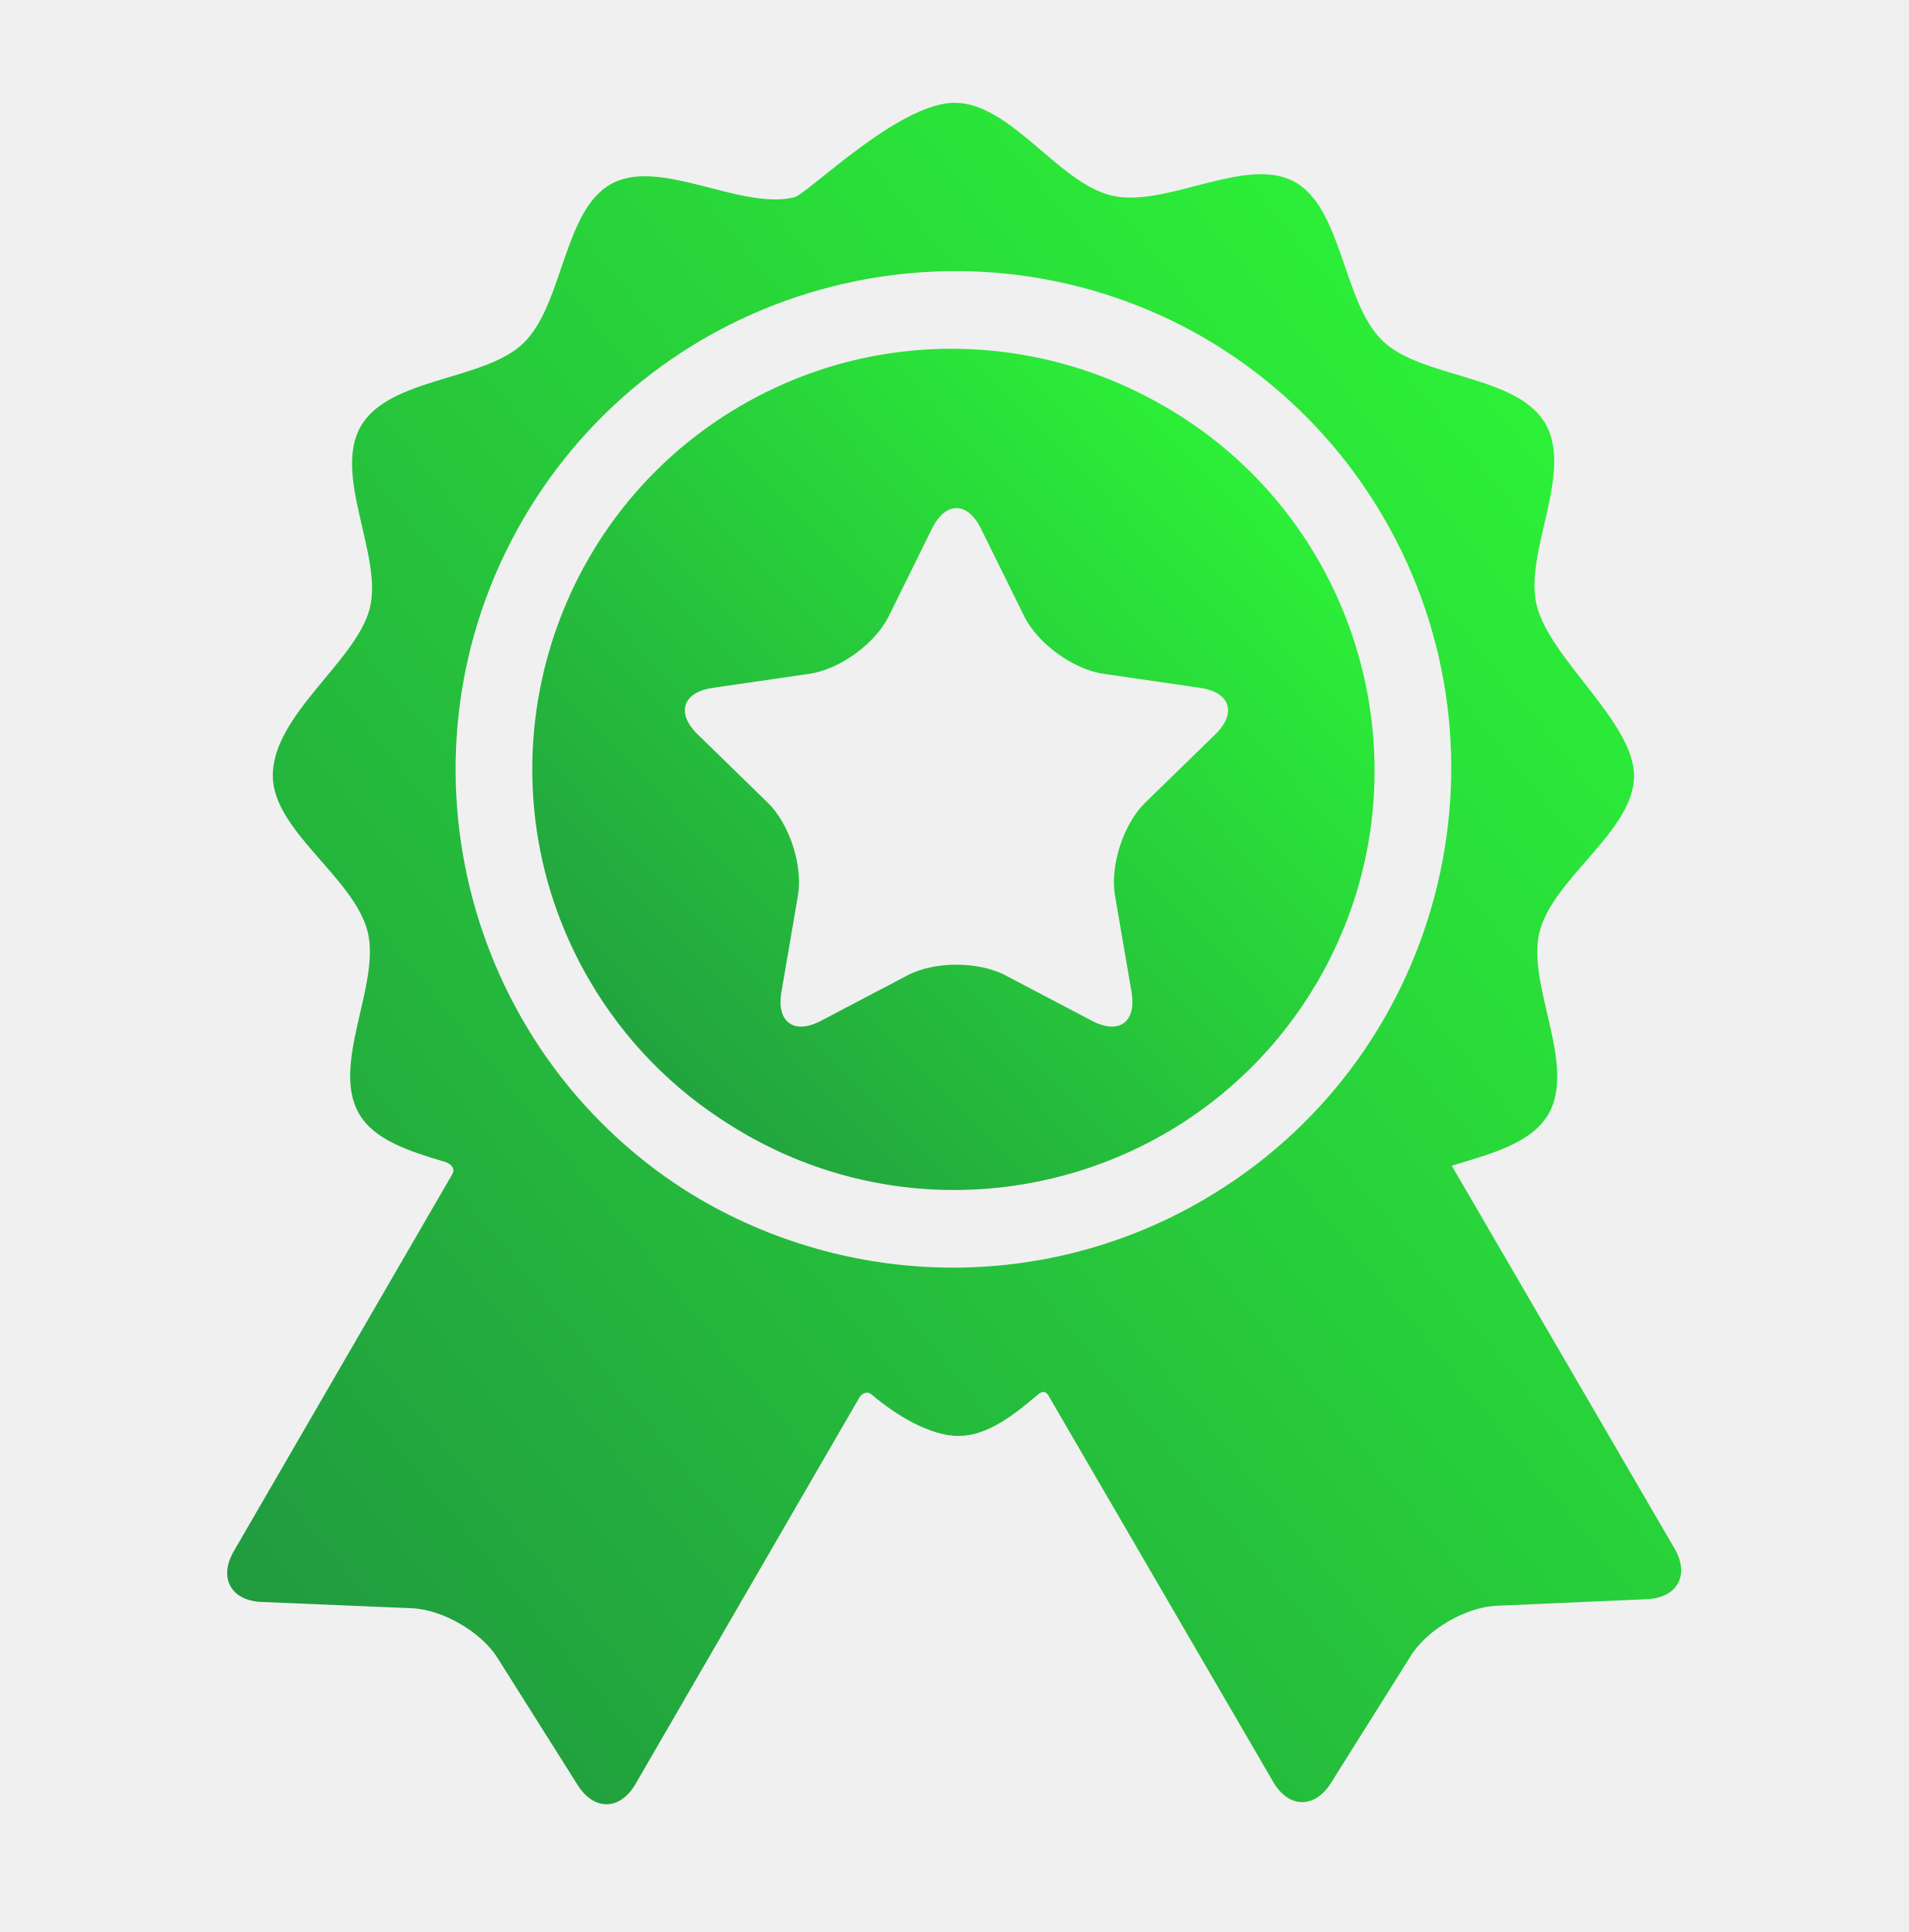
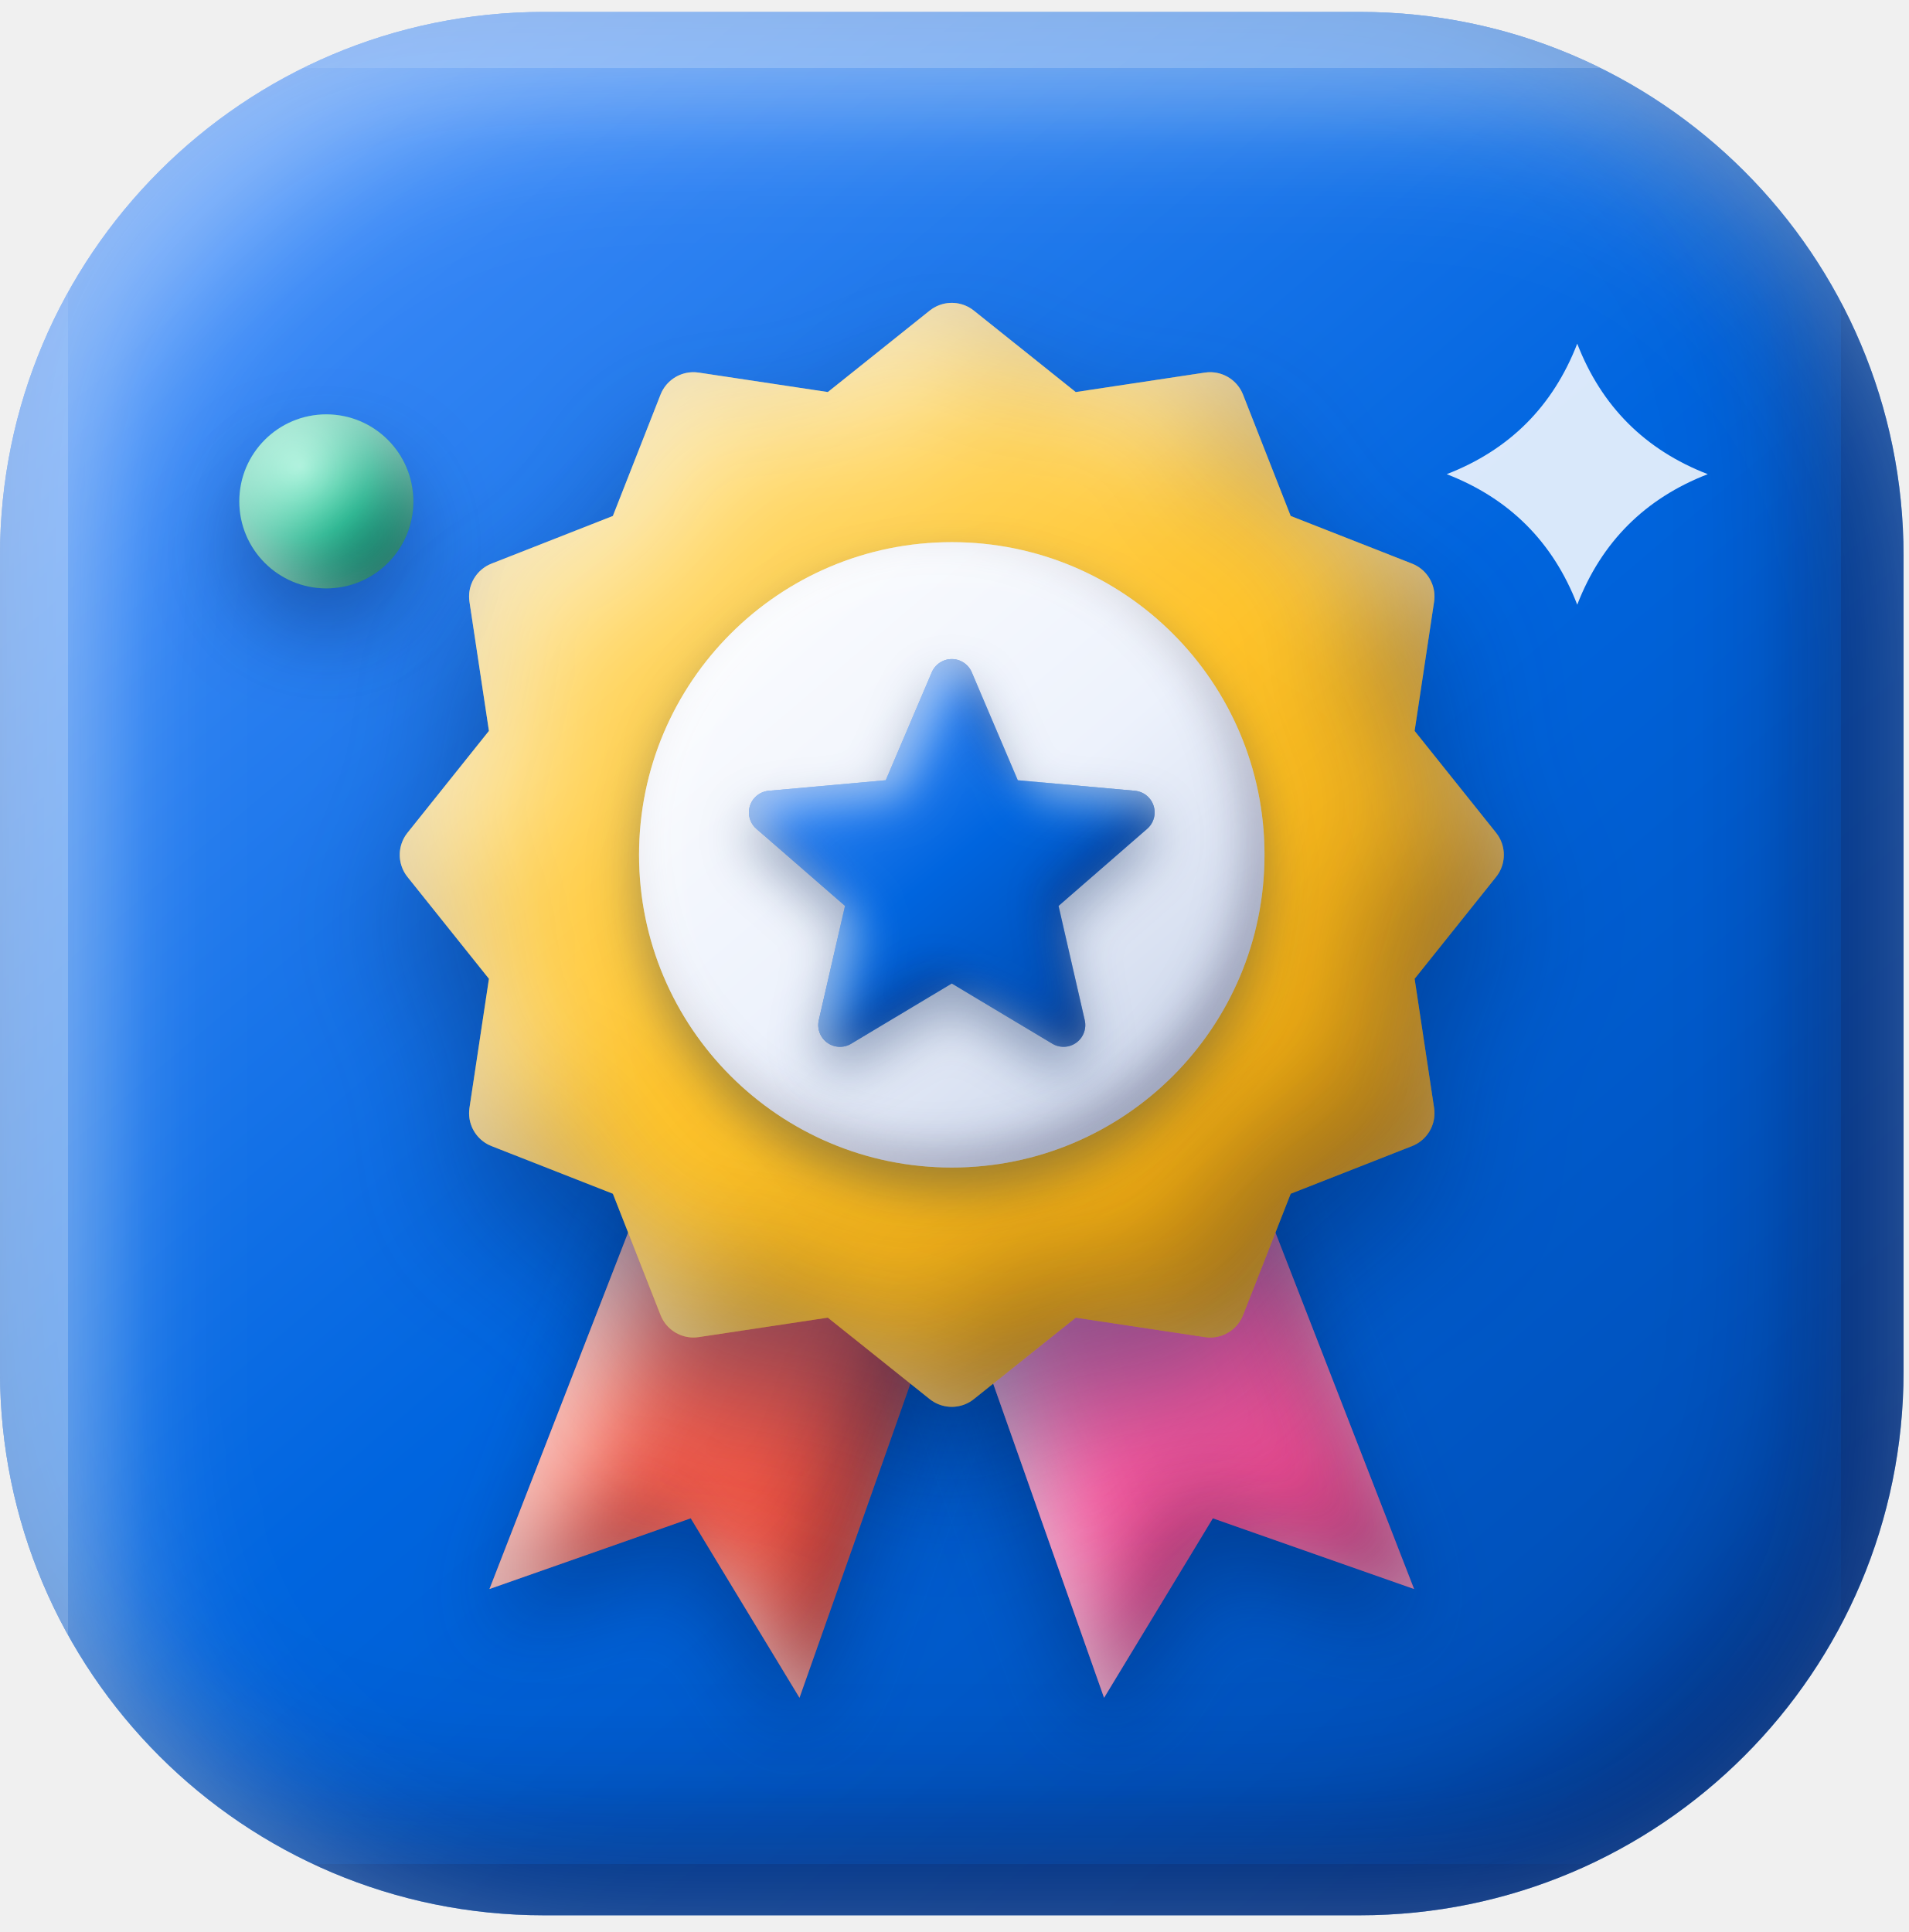
- <svg xmlns="http://www.w3.org/2000/svg" width="80" height="81" viewBox="0 0 80 81" fill="none">
-   <path d="M70.198 64.921C70.198 64.921 62.28 51.313 60.86 48.873C62.476 48.38 64.197 47.944 64.912 46.709C66.104 44.652 63.983 41.276 64.54 39.071C65.114 36.801 68.501 34.837 68.501 32.529C68.501 30.281 64.999 27.655 64.425 25.398C63.864 23.193 65.979 19.814 64.783 17.759C63.587 15.704 59.605 15.872 57.965 14.295C56.278 12.671 56.283 8.699 54.248 7.611C52.205 6.519 48.885 8.726 46.617 8.203C44.374 7.686 42.37 4.31 40.028 4.31C37.651 4.31 33.87 8.14 33.277 8.277C31.01 8.805 27.685 6.603 25.644 7.7C23.611 8.791 23.624 12.764 21.94 14.39C20.303 15.971 16.32 15.809 15.128 17.867C13.936 19.924 16.058 23.299 15.501 25.506C14.942 27.718 11.436 29.96 11.436 32.518C11.436 34.826 14.833 36.784 15.41 39.053C15.971 41.258 13.856 44.637 15.052 46.693C15.703 47.812 17.18 48.271 18.655 48.713C18.827 48.764 19.152 48.957 18.932 49.278C17.923 51.02 9.8 65.038 9.8 65.038C9.154 66.153 9.679 67.109 10.966 67.163L17.266 67.426C18.554 67.48 20.168 68.416 20.855 69.506L24.217 74.841C24.904 75.93 25.995 75.91 26.641 74.795C26.641 74.795 36.047 58.554 36.051 58.55C36.24 58.329 36.43 58.374 36.521 58.452C37.55 59.328 38.985 60.202 40.182 60.202C41.357 60.202 42.444 59.379 43.52 58.461C43.607 58.387 43.82 58.234 43.976 58.551C43.978 58.556 53.375 74.708 53.375 74.708C54.023 75.822 55.113 75.84 55.798 74.749L59.151 69.408C59.836 68.317 61.449 67.378 62.736 67.322L69.036 67.048C70.323 66.991 70.846 66.034 70.198 64.921ZM50.44 50.312C43.474 54.365 35.112 53.931 28.726 49.902C19.367 43.908 16.288 31.508 21.914 21.797C27.604 11.976 40.112 8.51 50.023 13.907C50.075 13.936 50.126 13.965 50.178 13.994C50.251 14.035 50.324 14.076 50.397 14.117C53.455 15.88 56.106 18.439 58.005 21.702C63.807 31.675 60.414 44.51 50.44 50.312Z" fill="url(#paint0_linear_1168_3575)" />
-   <path d="M48.847 17.053C48.818 17.036 48.789 17.02 48.76 17.004C43.466 13.94 36.718 13.716 31.063 17.006C22.671 21.888 19.816 32.687 24.698 41.079C26.188 43.64 28.229 45.684 30.585 47.151C30.785 47.278 30.988 47.403 31.195 47.523C39.596 52.39 50.389 49.515 55.256 41.114C60.123 32.713 57.248 21.92 48.847 17.053ZM50.949 30.786L48.007 33.654C47.096 34.541 46.527 36.294 46.742 37.548L47.437 41.597C47.652 42.851 46.906 43.392 45.78 42.8L42.144 40.889C41.018 40.297 39.175 40.297 38.049 40.889L34.413 42.8C33.287 43.392 32.542 42.851 32.757 41.597L33.451 37.548C33.666 36.294 33.097 34.541 32.186 33.654L29.244 30.786C28.333 29.898 28.618 29.022 29.877 28.839L33.942 28.248C35.201 28.065 36.692 26.982 37.255 25.841L39.073 22.158C39.636 21.017 40.557 21.017 41.12 22.158L42.938 25.841C43.502 26.982 44.992 28.065 46.252 28.248L50.316 28.839C51.575 29.022 51.86 29.898 50.949 30.786Z" fill="url(#paint1_linear_1168_3575)" />
+ <svg xmlns="http://www.w3.org/2000/svg" width="80" height="81" viewBox="0 0 80 81" fill="none" color-interpolation-filters="sRGB">
  <defs>
-     <linearGradient id="paint0_linear_1168_3575" x1="9.523" y1="75.645" x2="81.001" y2="17.176" gradientUnits="userSpaceOnUse">
-       <stop stop-color="#209440" />
-       <stop offset="1" stop-color="#2EFF36" />
+     <linearGradient id="bl" x2=".85" y2="1">
+       <stop stop-color="#4D95FF" />
+       <stop offset=".55" stop-color="#0065DF" />
+       <stop offset="1" stop-color="#004BB0" />
    </linearGradient>
-     <linearGradient id="paint1_linear_1168_3575" x1="22.314" y1="49.891" x2="58.337" y2="15.364" gradientUnits="userSpaceOnUse">
-       <stop stop-color="#209440" />
-       <stop offset="1" stop-color="#2EFF36" />
+     <linearGradient id="kl" x2=".85" y2="1">
+       <stop stop-color="#FF9F8A" />
+       <stop offset=".55" stop-color="#FF5E4A" />
+       <stop offset="1" stop-color="#D93B2B" />
    </linearGradient>
+     <linearGradient id="pl" x2=".85" y2="1">
+       <stop stop-color="#FFA3CF" />
+       <stop offset=".55" stop-color="#FF5AA0" />
+       <stop offset="1" stop-color="#D5337A" />
+     </linearGradient>
+     <linearGradient id="yl" x2=".85" y2="1">
+       <stop stop-color="#FFE592" />
+       <stop offset=".55" stop-color="#FFC328" />
+       <stop offset="1" stop-color="#E39A00" />
+     </linearGradient>
+     <linearGradient id="wl" x2=".85" y2="1">
+       <stop stop-color="#FFFFFF" />
+       <stop offset=".55" stop-color="#EDF2FC" />
+       <stop offset="1" stop-color="#C7D2E8" />
+     </linearGradient>
+     <radialGradient id="mr" cx=".35" cy=".3" r=".75">
+       <stop stop-color="#86F3CF" />
+       <stop offset=".55" stop-color="#22D39C" />
+       <stop offset="1" stop-color="#0B9C70" />
+     </radialGradient>
+     <filter id="fT" filterUnits="userSpaceOnUse" x="-7" y="-7" width="84" height="84">
+       <feGaussianBlur in="SourceAlpha" stdDeviation="3" result="b" />
+       <feOffset in="b" dx="2.5" dy="2.5" result="o1" />
+       <feComposite in="SourceAlpha" in2="o1" operator="out" result="r1" />
+       <feFlood flood-color="#fff" flood-opacity=".45" />
+       <feComposite in2="r1" operator="in" result="h" />
+       <feOffset in="b" dx="-2.5" dy="-2.5" result="o2" />
+       <feComposite in="SourceAlpha" in2="o2" operator="out" result="r2" />
+       <feFlood flood-color="#0B0830" flood-opacity=".4" />
+       <feComposite in2="r2" operator="in" result="s" />
+       <feMerge>
+         <feMergeNode in="SourceGraphic" />
+         <feMergeNode in="s" />
+         <feMergeNode in="h" />
+       </feMerge>
+     </filter>
+     <filter id="fc" filterUnits="userSpaceOnUse" x="-7" y="-7" width="84" height="84">
+       <feGaussianBlur in="SourceAlpha" stdDeviation="1.6" result="b" />
+       <feOffset in="b" dx="1.2" dy="1.2" result="o1" />
+       <feComposite in="SourceAlpha" in2="o1" operator="out" result="r1" />
+       <feFlood flood-color="#fff" flood-opacity=".6" />
+       <feComposite in2="r1" operator="in" result="h" />
+       <feOffset in="b" dx="-1.2" dy="-1.2" result="o2" />
+       <feComposite in="SourceAlpha" in2="o2" operator="out" result="r2" />
+       <feFlood flood-color="#0B0830" flood-opacity=".35" />
+       <feComposite in2="r2" operator="in" result="s" />
+       <feGaussianBlur in="SourceAlpha" stdDeviation="1.6" />
+       <feOffset dy="1.6" result="do" />
+       <feFlood flood-color="#002058" flood-opacity=".4" />
+       <feComposite in2="do" operator="in" result="ds" />
+       <feMerge>
+         <feMergeNode in="ds" />
+         <feMergeNode in="SourceGraphic" />
+         <feMergeNode in="s" />
+         <feMergeNode in="h" />
+       </feMerge>
+     </filter>
+     <filter id="fd" filterUnits="userSpaceOnUse" x="-7" y="-7" width="84" height="84">
+       <feGaussianBlur in="SourceAlpha" stdDeviation="2.4" result="b" />
+       <feOffset in="b" dx="1.8" dy="1.8" result="o1" />
+       <feComposite in="SourceAlpha" in2="o1" operator="out" result="r1" />
+       <feFlood flood-color="#fff" flood-opacity=".55" />
+       <feComposite in2="r1" operator="in" result="h" />
+       <feOffset in="b" dx="-1.8" dy="-1.8" result="o2" />
+       <feComposite in="SourceAlpha" in2="o2" operator="out" result="r2" />
+       <feFlood flood-color="#0B0830" flood-opacity=".38" />
+       <feComposite in2="r2" operator="in" result="s" />
+       <feGaussianBlur in="SourceAlpha" stdDeviation="2.6" />
+       <feOffset dy="2.6" result="do" />
+       <feFlood flood-color="#002058" flood-opacity=".45" />
+       <feComposite in2="do" operator="in" result="ds" />
+       <feMerge>
+         <feMergeNode in="ds" />
+         <feMergeNode in="SourceGraphic" />
+         <feMergeNode in="s" />
+         <feMergeNode in="h" />
+       </feMerge>
+     </filter>
+     <filter id="fa" filterUnits="userSpaceOnUse" x="-7" y="-7" width="84" height="84">
+       <feGaussianBlur in="SourceAlpha" stdDeviation=".8" result="b" />
+       <feOffset in="b" dx=".6" dy=".6" result="o1" />
+       <feComposite in="SourceAlpha" in2="o1" operator="out" result="r1" />
+       <feFlood flood-color="#fff" flood-opacity=".55" />
+       <feComposite in2="r1" operator="in" result="h" />
+       <feOffset in="b" dx="-.6" dy="-.6" result="o2" />
+       <feComposite in="SourceAlpha" in2="o2" operator="out" result="r2" />
+       <feFlood flood-color="#0B0830" flood-opacity=".3" />
+       <feComposite in2="r2" operator="in" result="s" />
+       <feGaussianBlur in="SourceAlpha" stdDeviation=".9" />
+       <feOffset dy=".9" result="do" />
+       <feFlood flood-color="#002058" flood-opacity=".35" />
+       <feComposite in2="do" operator="in" result="ds" />
+       <feMerge>
+         <feMergeNode in="ds" />
+         <feMergeNode in="SourceGraphic" />
+         <feMergeNode in="s" />
+         <feMergeNode in="h" />
+       </feMerge>
+     </filter>
  </defs>
+   <g transform="translate(0 .5) scale(1.14)">
+     <rect width="70" height="70" rx="20" fill="url(#bl)" filter="url(#fT)" />
+     <path d="M25 40 18 58l7.4-2.6 4 6.6 6-17z" fill="url(#kl)" filter="url(#fc)" />
+     <path d="M45 40l7 18-7.4-2.6-4 6.6-6-17z" fill="url(#pl)" filter="url(#fc)" />
+     <path d="M35 12L39.19 15.35L44.5 14.55L46.46 19.54L51.45 21.5L50.65 26.81L54 31L50.65 35.19L51.45 40.5L46.46 42.46L44.5 47.45L39.19 46.65L35 50L30.81 46.65L25.5 47.45L23.54 42.46L18.55 40.5L19.35 35.19L16 31L19.35 26.81L18.55 21.5L23.54 19.54L25.5 14.55L30.81 15.35Z" fill="url(#yl)" stroke="url(#yl)" stroke-width="2.6" stroke-linejoin="round" filter="url(#fd)" />
+     <circle cx="35" cy="31" r="11.5" fill="url(#wl)" filter="url(#fa)" />
+     <path d="M35 24.6L36.88 29.01L41.66 29.44L38.04 32.59L39.11 37.26L35 34.8L30.89 37.26L31.96 32.59L28.34 29.44L33.12 29.01Z" fill="url(#bl)" stroke="url(#bl)" stroke-width="1.6" stroke-linejoin="round" filter="url(#fa)" />
+     <circle cx="12" cy="18" r="3.2" fill="url(#mr)" filter="url(#fc)" />
+     <path d="M58 12.2Q59.34 15.66 62.8 17Q59.34 18.34 58 21.8Q56.66 18.34 53.2 17Q56.66 15.66 58 12.2Z" fill="#fff" opacity=".85" />
+   </g>
</svg>
